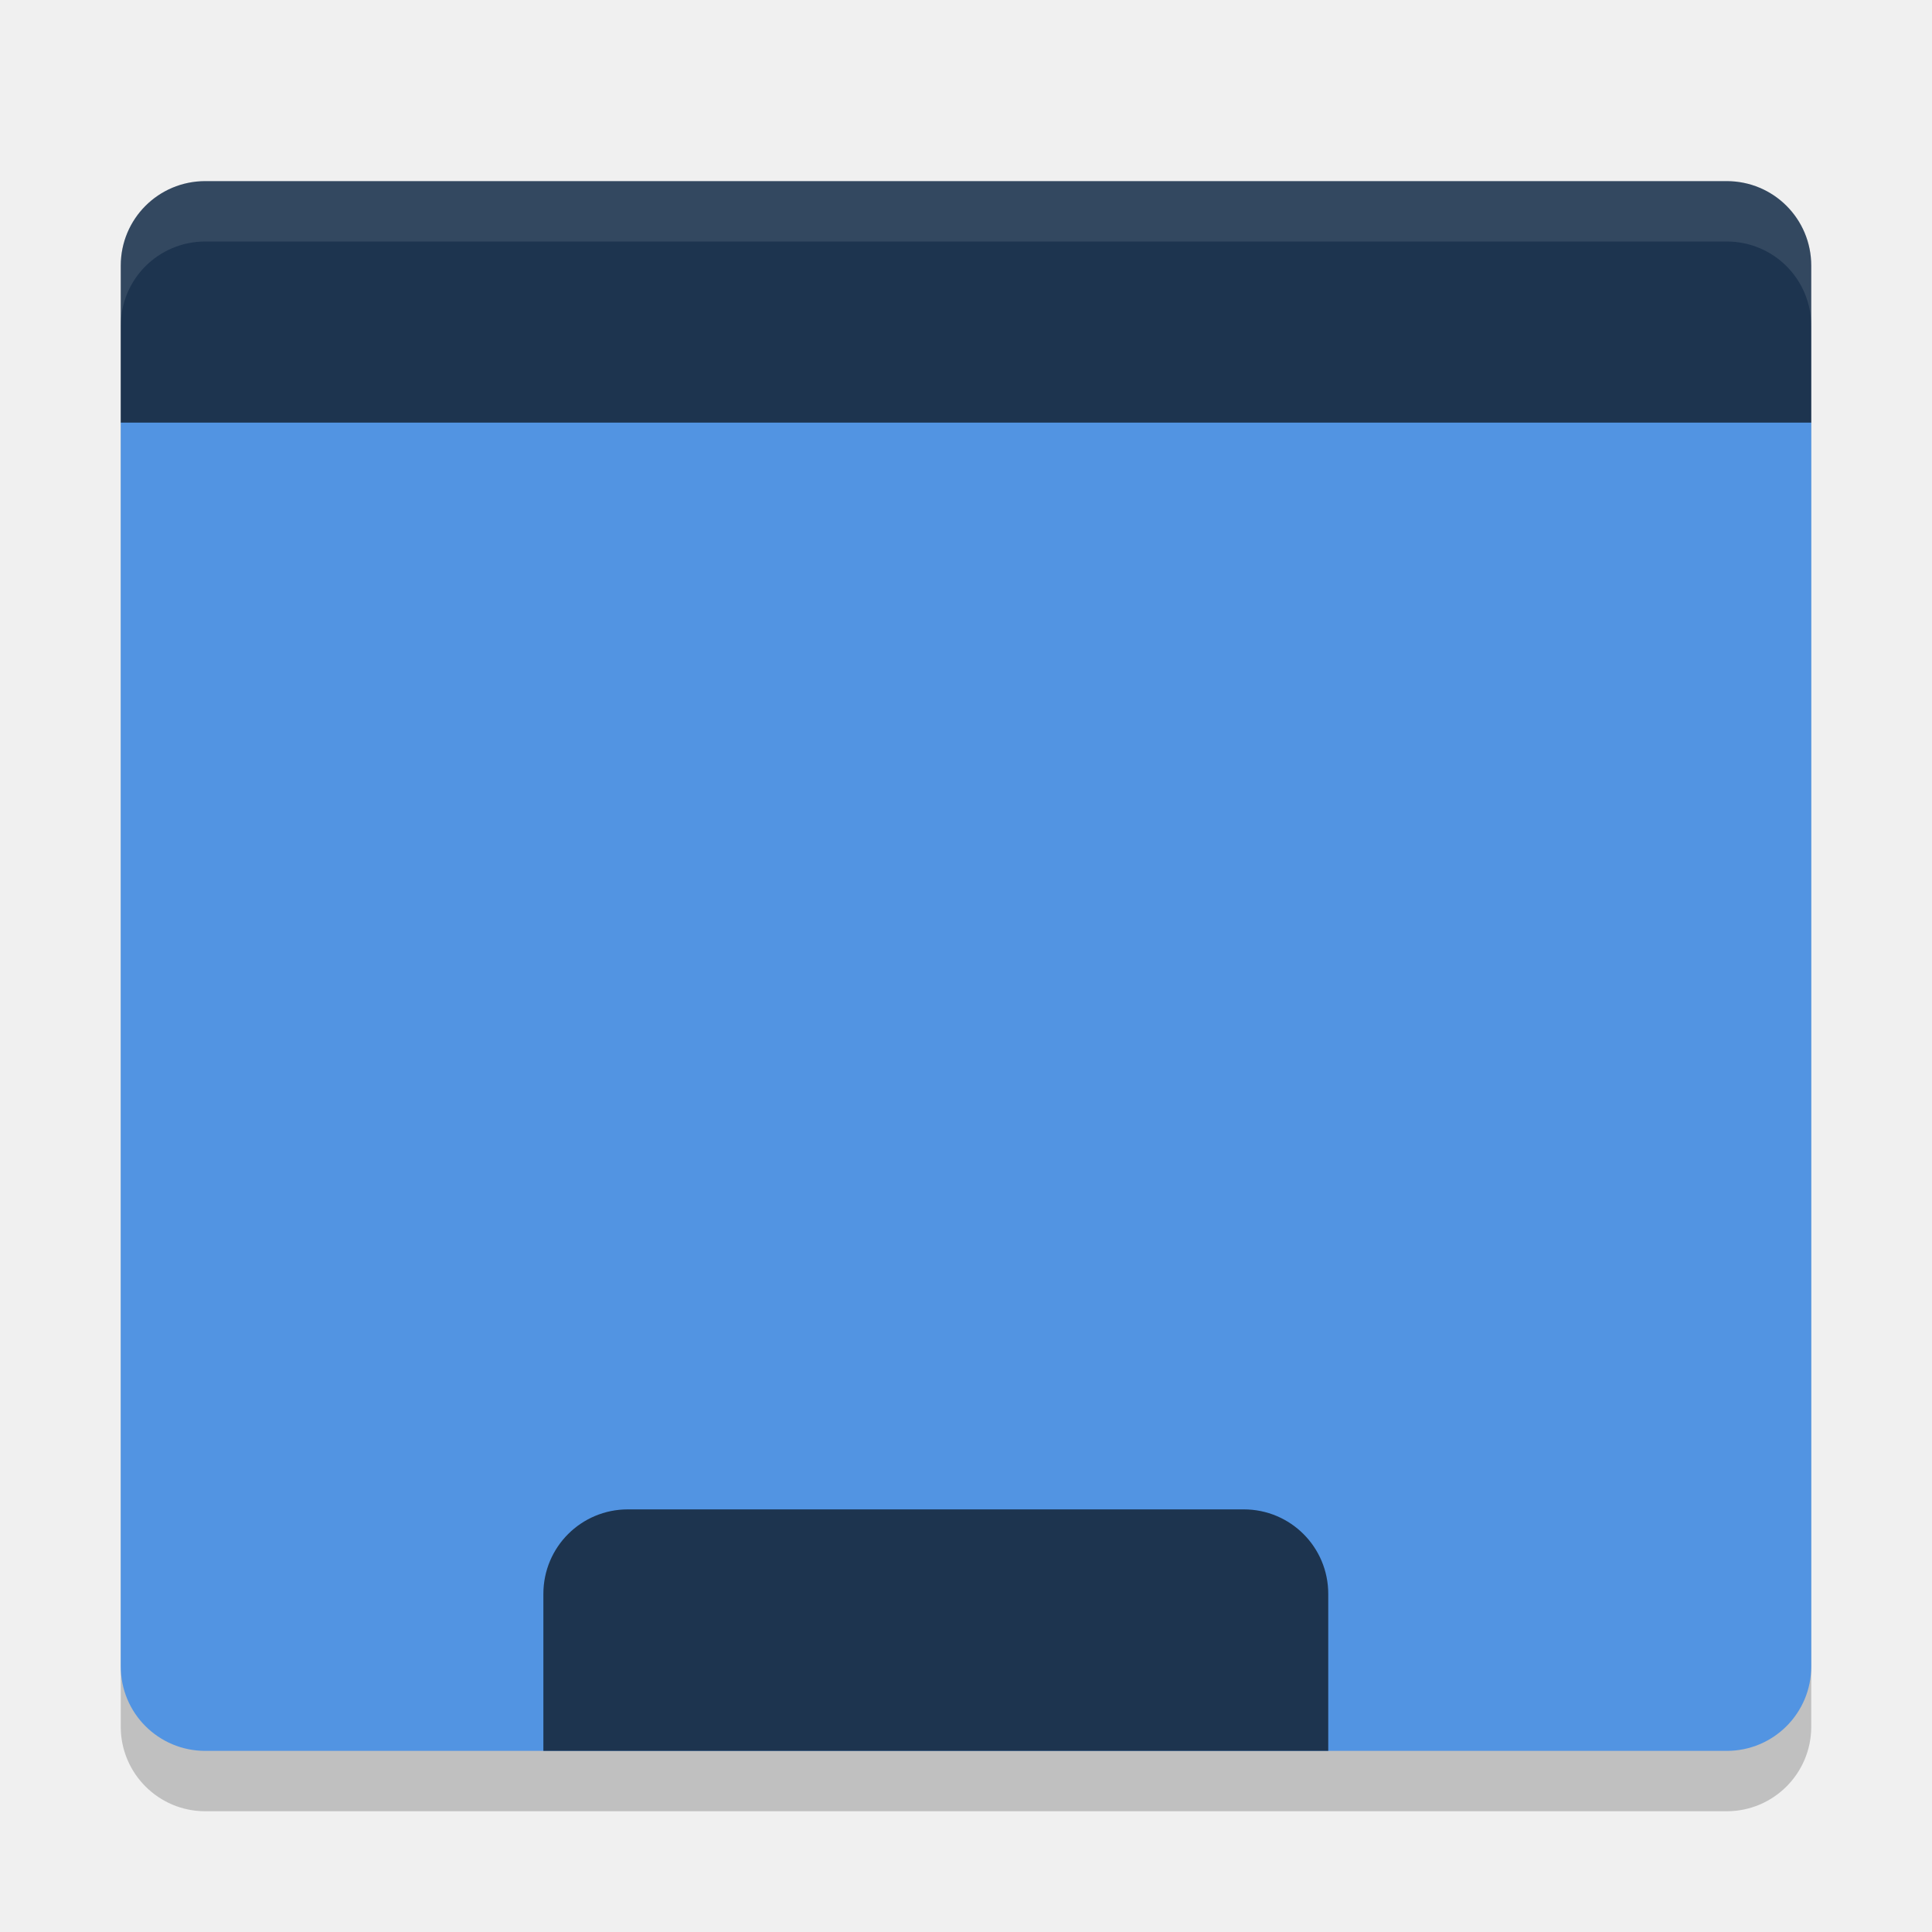
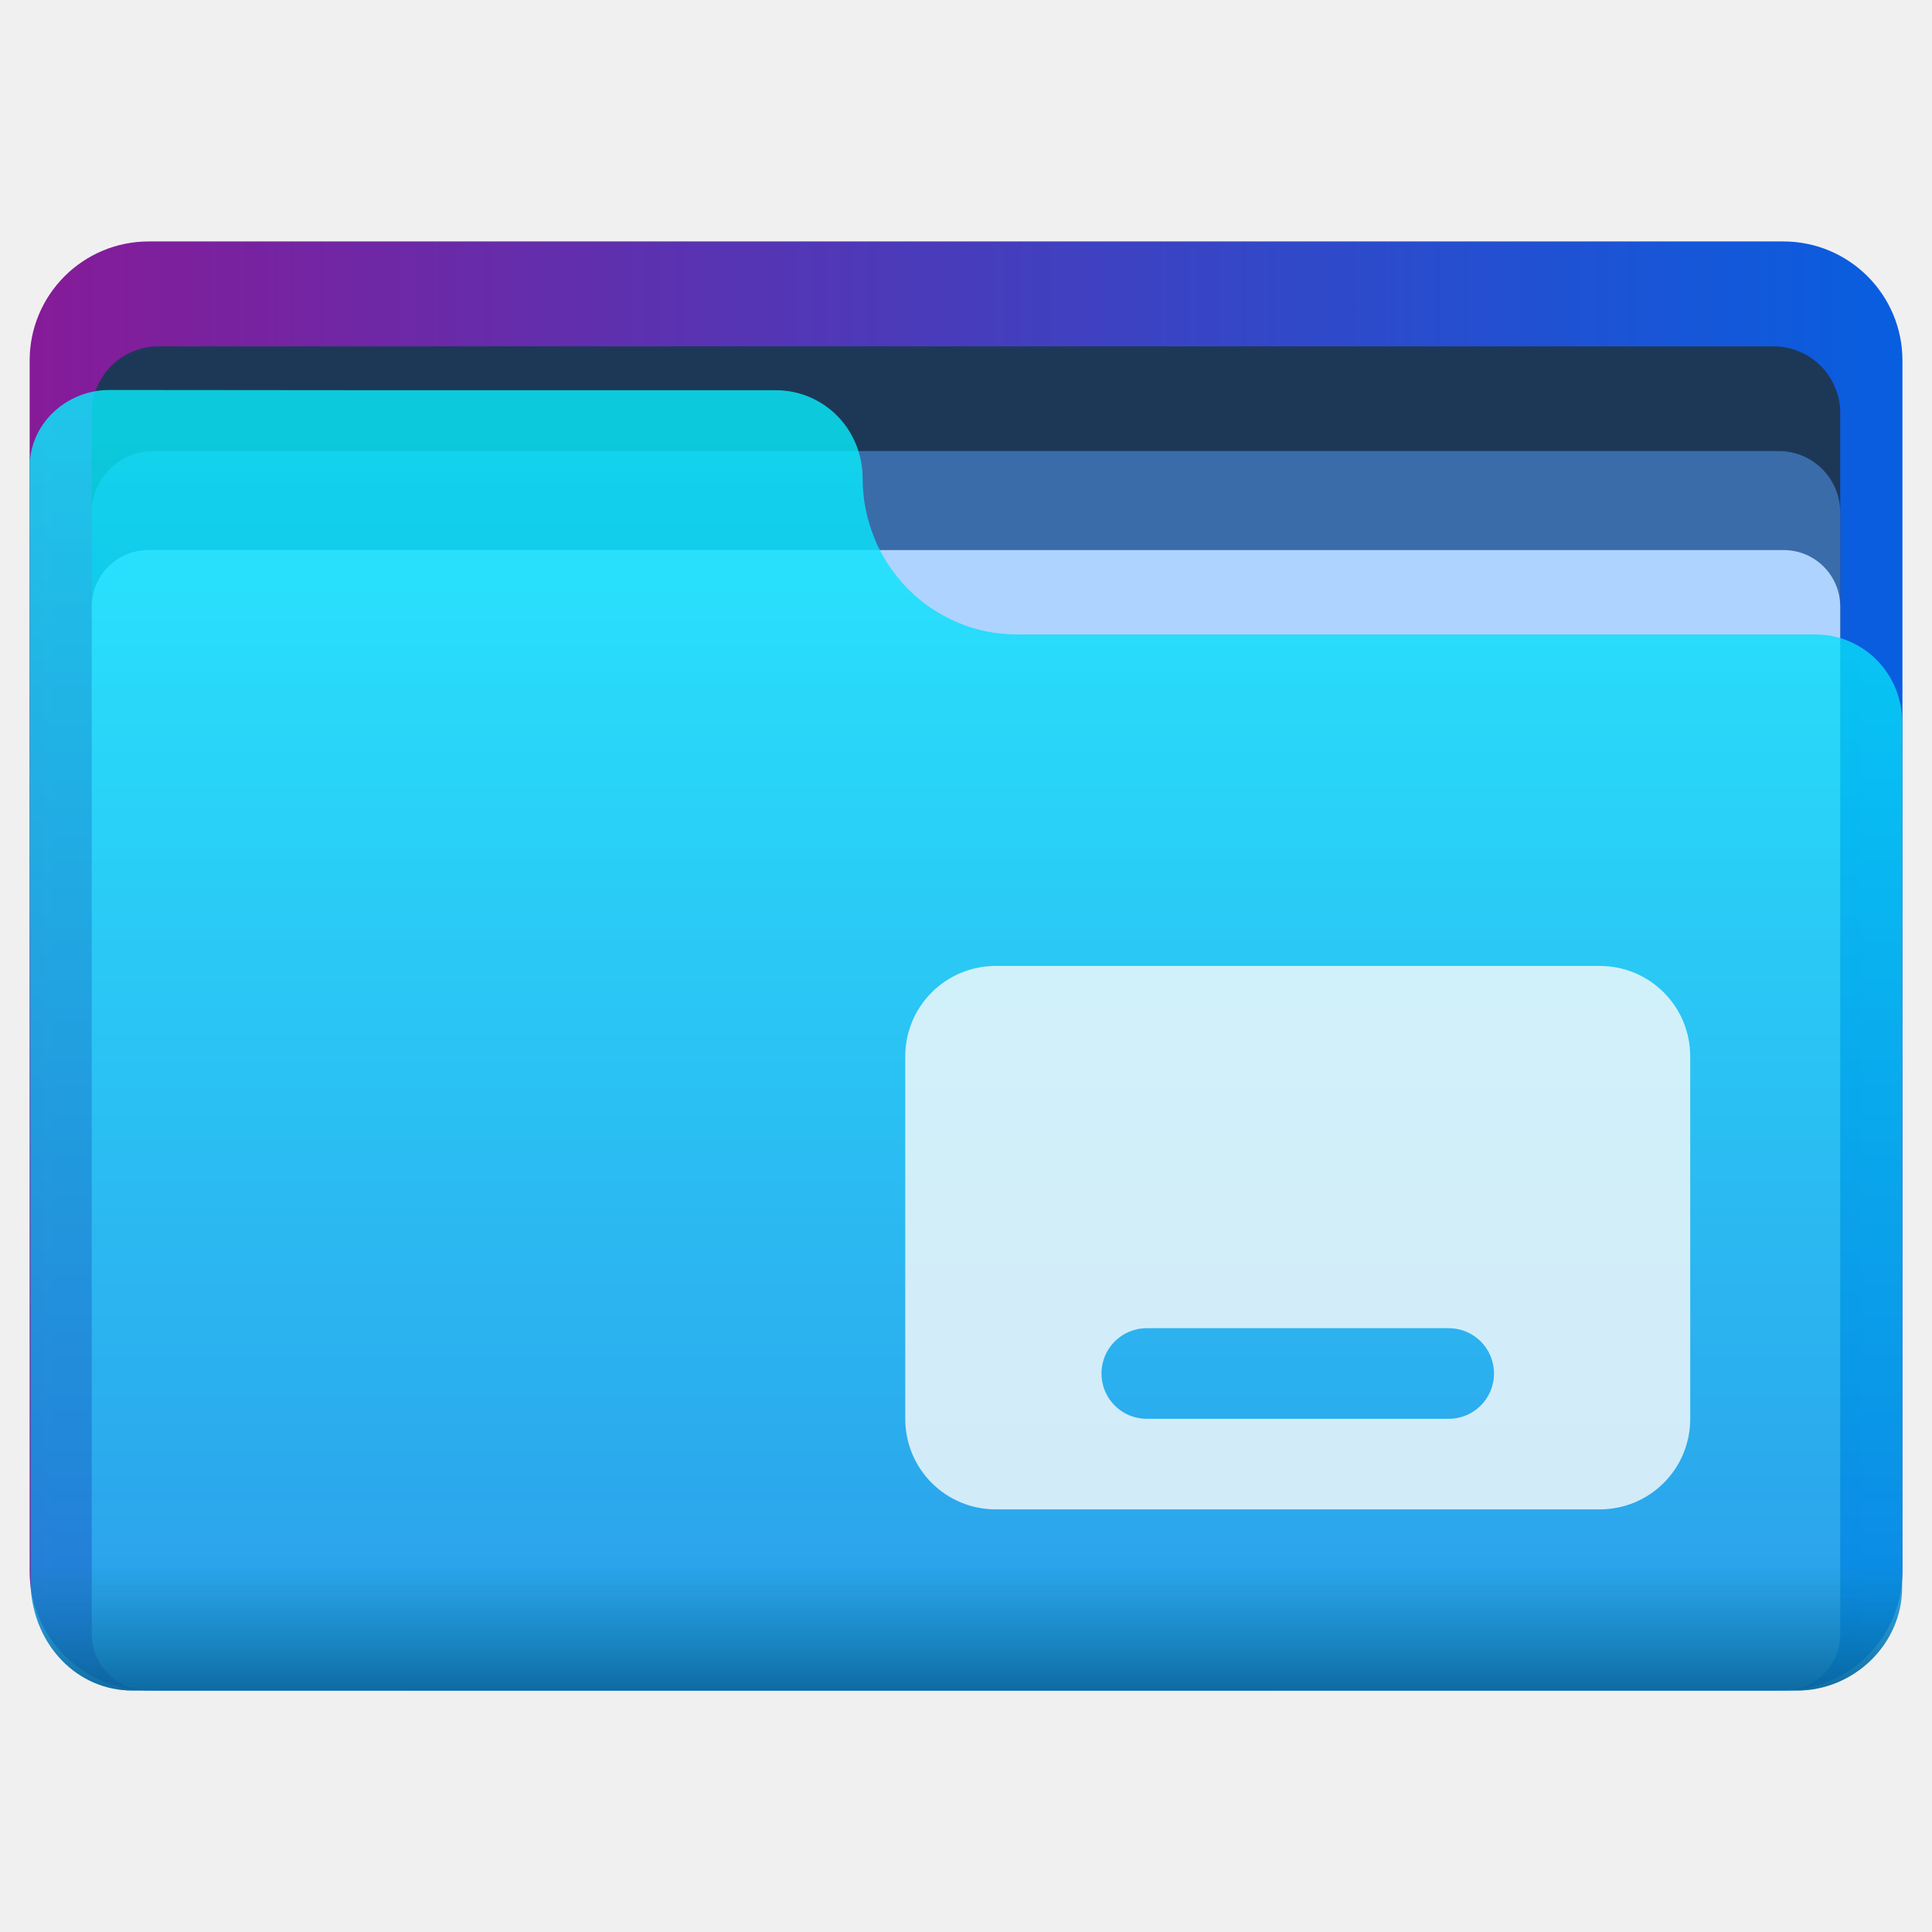
- <svg xmlns="http://www.w3.org/2000/svg" width="32" height="32" version="1.1">
-   <rect style="opacity:0.2" width="28" height="26" x="2" y="4" rx="1.4" ry="1.4" />
-   <path style="fill:#5294e2" d="M 2,7 V 27.6 C 2,28.375 2.625,29 3.4,29 H 28.6 C 29.375,29 30,28.375 30,27.6 V 7 L 29,6 H 3 Z" />
-   <path style="fill:#1d344f" d="M 3.4,3 C 2.625,3 2,3.625 2,4.4 V 7 H 30 V 4.4 C 30,3.625 29.375,3 28.6,3 Z" />
-   <path style="fill:#1d344f" d="M 10.4 25 C 9.625 25 9 25.625 9 26.4 L 9 29 L 22 29 L 22 26.4 C 22 25.625 21.375 25 20.6 25 L 10.4 25 z" />
-   <path style="opacity:0.1;fill:#ffffff" d="M 3.4,3 C 2.625,3 2,3.625 2,4.4 V 5.4 C 2,4.625 2.625,4 3.4,4 H 28.6 C 29.375,4 30,4.625 30,5.4 V 4.4 C 30,3.625 29.375,3 28.6,3 Z" />
+ <svg xmlns="http://www.w3.org/2000/svg" width="64" height="64" version="1.1" viewBox="0 0 16.933 16.933">
+   <defs>
+     <linearGradient id="linearGradient60884-3" x1="157.33" x2="247.31" y1="69.985" y2="69.985" gradientTransform="matrix(.18033 0 0 .18033 -28.018 -4.154)" gradientUnits="userSpaceOnUse">
+       <stop stop-color="#861b98" offset="0" />
+       <stop stop-color="#085ee0" offset="1" />
+     </linearGradient>
+     <linearGradient id="linearGradient47593-7" x1="193.68" x2="193.68" y1="43.371" y2="103.22" gradientTransform="matrix(.17854 0 0 .18033 -27.733 -4.154)" gradientUnits="userSpaceOnUse">
+       <stop stop-color="#07effe" offset="0" />
+       <stop stop-color="#0b92e5" offset="1" />
+     </linearGradient>
+     <linearGradient id="linearGradient2806" x1=".707" x2=".707" y1="14.743" y2="3.539" gradientTransform="translate(3.8869)" gradientUnits="userSpaceOnUse">
+       <stop stop-color="#075e91" offset="0" />
+       <stop stop-color="#077faa" stop-opacity="0" offset=".1" />
+       <stop stop-color="#07effe" stop-opacity="0" offset="1" />
+     </linearGradient>
+   </defs>
+   <circle cx="-330.35" cy="-328.38" r="0" fill="#5e4aa6" stroke-width=".265" />
+   <circle cx="-312.93" cy="-341.25" r="0" fill="#5e4aa6" stroke-width=".265" />
+   <g transform="matrix(1.0116 0 0 1.0116 -.098288 -.098288)" fill-rule="evenodd" stroke-width=".18">
+     <rect x=".354" y="2.189" width="16.226" height="12.554" ry="1.032" fill="url(#linearGradient60884-3)" style="paint-order:stroke fill markers" />
+     <rect x=".892" y="3.098" width="15.149" height="11.645" ry=".578" fill="#1d3857" style="paint-order:stroke fill markers" />
+     <rect x=".892" y="4.005" width="15.149" height="10.738" ry=".533" fill="#3a6caa" style="paint-order:stroke fill markers" />
+     <rect x=".892" y="4.863" width="15.149" height="9.881" ry=".49" fill="#afd3ff" style="paint-order:stroke fill markers" />
+     <path d="m1.044 3.476c-0.381 0-0.709 0.31-0.688 0.695 0 3.226 0.007 6.427 0.007 9.679 0.03 0.494 0.395 0.894 0.885 0.894h14.418c0.49 0 0.911-0.399 0.911-0.894l1.51e-4 -4.437c0-0.063 7.22e-4 -0.118 7.22e-4 -0.181v-2.875c0-0.053-0.005-0.104-0.015-0.154-0.01-0.05-0.025-0.098-0.044-0.144-0.019-0.046-0.042-0.089-0.069-0.13-0.027-0.041-0.058-0.079-0.092-0.113-0.034-0.035-0.072-0.066-0.112-0.093s-0.083-0.051-0.128-0.07c-0.045-0.019-0.093-0.034-0.142-0.044-0.049-0.01-0.1-0.015-0.153-0.015h-6.91c-0.047 0-0.092-0.002-0.138-0.007-0.045-0.005-0.09-0.011-0.134-0.02-0.044-0.009-0.087-0.02-0.129-0.033-0.042-0.013-0.083-0.029-0.123-0.046-0.04-0.017-0.079-0.036-0.118-0.057-0.038-0.021-0.075-0.044-0.111-0.068-0.036-0.024-0.07-0.05-0.103-0.078-0.033-0.028-0.065-0.057-0.095-0.087-0.03-0.031-0.059-0.063-0.086-0.097s-0.053-0.068-0.077-0.104c-0.024-0.036-0.046-0.073-0.067-0.112-0.021-0.038-0.04-0.078-0.056-0.119-0.017-0.041-0.032-0.082-0.045-0.125-0.013-0.043-0.024-0.086-0.033-0.13-0.009-0.044-0.016-0.089-0.02-0.135-0.004-0.044-0.007-0.089-0.007-0.135 0-0.053-0.005-0.104-0.015-0.154-0.01-0.05-0.025-0.098-0.044-0.144-0.019-0.046-0.042-0.089-0.069-0.13-0.027-0.041-0.058-0.079-0.092-0.113-0.034-0.035-0.072-0.066-0.112-0.093-0.04-0.027-0.083-0.051-0.128-0.07-0.045-0.019-0.093-0.034-0.142-0.044-0.049-0.01-0.1-0.015-0.153-0.015h-3.393z" fill="url(#linearGradient47593-7)" opacity=".8" style="paint-order:stroke fill markers" />
+     <path d="m1.044 3.476c-0.381 0-0.709 0.31-0.688 0.695 0 3.226 0.007 6.427 0.007 9.679 0.03 0.494 0.395 0.894 0.885 0.894h14.418c0.49 0 0.911-0.399 0.911-0.894l1.51e-4 -4.437c0-0.063 7.22e-4 -0.118 7.22e-4 -0.181v-2.875c0-0.053-0.005-0.104-0.015-0.154-0.01-0.05-0.025-0.098-0.044-0.144-0.019-0.046-0.042-0.089-0.069-0.13-0.027-0.041-0.058-0.079-0.092-0.113-0.034-0.035-0.072-0.066-0.112-0.093s-0.083-0.051-0.128-0.07c-0.045-0.019-0.093-0.034-0.142-0.044-0.049-0.01-0.1-0.015-0.153-0.015h-6.91c-0.047 0-0.092-0.002-0.138-0.007-0.045-0.005-0.09-0.011-0.134-0.02-0.044-0.009-0.087-0.02-0.129-0.033-0.042-0.013-0.083-0.029-0.123-0.046-0.04-0.017-0.079-0.036-0.118-0.057-0.038-0.021-0.075-0.044-0.111-0.068-0.036-0.024-0.07-0.05-0.103-0.078-0.033-0.028-0.065-0.057-0.095-0.087-0.03-0.031-0.059-0.063-0.086-0.097s-0.053-0.068-0.077-0.104c-0.024-0.036-0.046-0.073-0.067-0.112-0.021-0.038-0.04-0.078-0.056-0.119-0.017-0.041-0.032-0.082-0.045-0.125-0.013-0.043-0.024-0.086-0.033-0.13-0.009-0.044-0.016-0.089-0.02-0.135-0.004-0.044-0.007-0.089-0.007-0.135 0-0.053-0.005-0.104-0.015-0.154-0.01-0.05-0.025-0.098-0.044-0.144-0.019-0.046-0.042-0.089-0.069-0.13-0.027-0.041-0.058-0.079-0.092-0.113-0.034-0.035-0.072-0.066-0.112-0.093-0.04-0.027-0.083-0.051-0.128-0.07-0.045-0.019-0.093-0.034-0.142-0.044-0.049-0.01-0.1-0.015-0.153-0.015h-3.393z" fill="url(#linearGradient2806)" opacity=".8" style="paint-order:stroke fill markers" />
+   </g>
+   <path d="m8.728 8.466c-0.44 0-0.794 0.354-0.794 0.794v3.175c0 0.44 0.354 0.794 0.794 0.794h5.292c0.44 0 0.794-0.354 0.794-0.794v-3.175c0-0.44-0.354-0.794-0.794-0.794zm1.323 3.175h2.646c0.22 0 0.397 0.177 0.397 0.397s-0.177 0.397-0.397 0.397h-2.646c-0.22 0-0.397-0.177-0.397-0.397s0.177-0.397 0.397-0.397z" fill="#fbfbfb" fill-rule="evenodd" opacity=".8" stroke-linecap="round" stroke-linejoin="round" stroke-opacity=".769" stroke-width=".266" style="paint-order:stroke fill markers" />
</svg>
